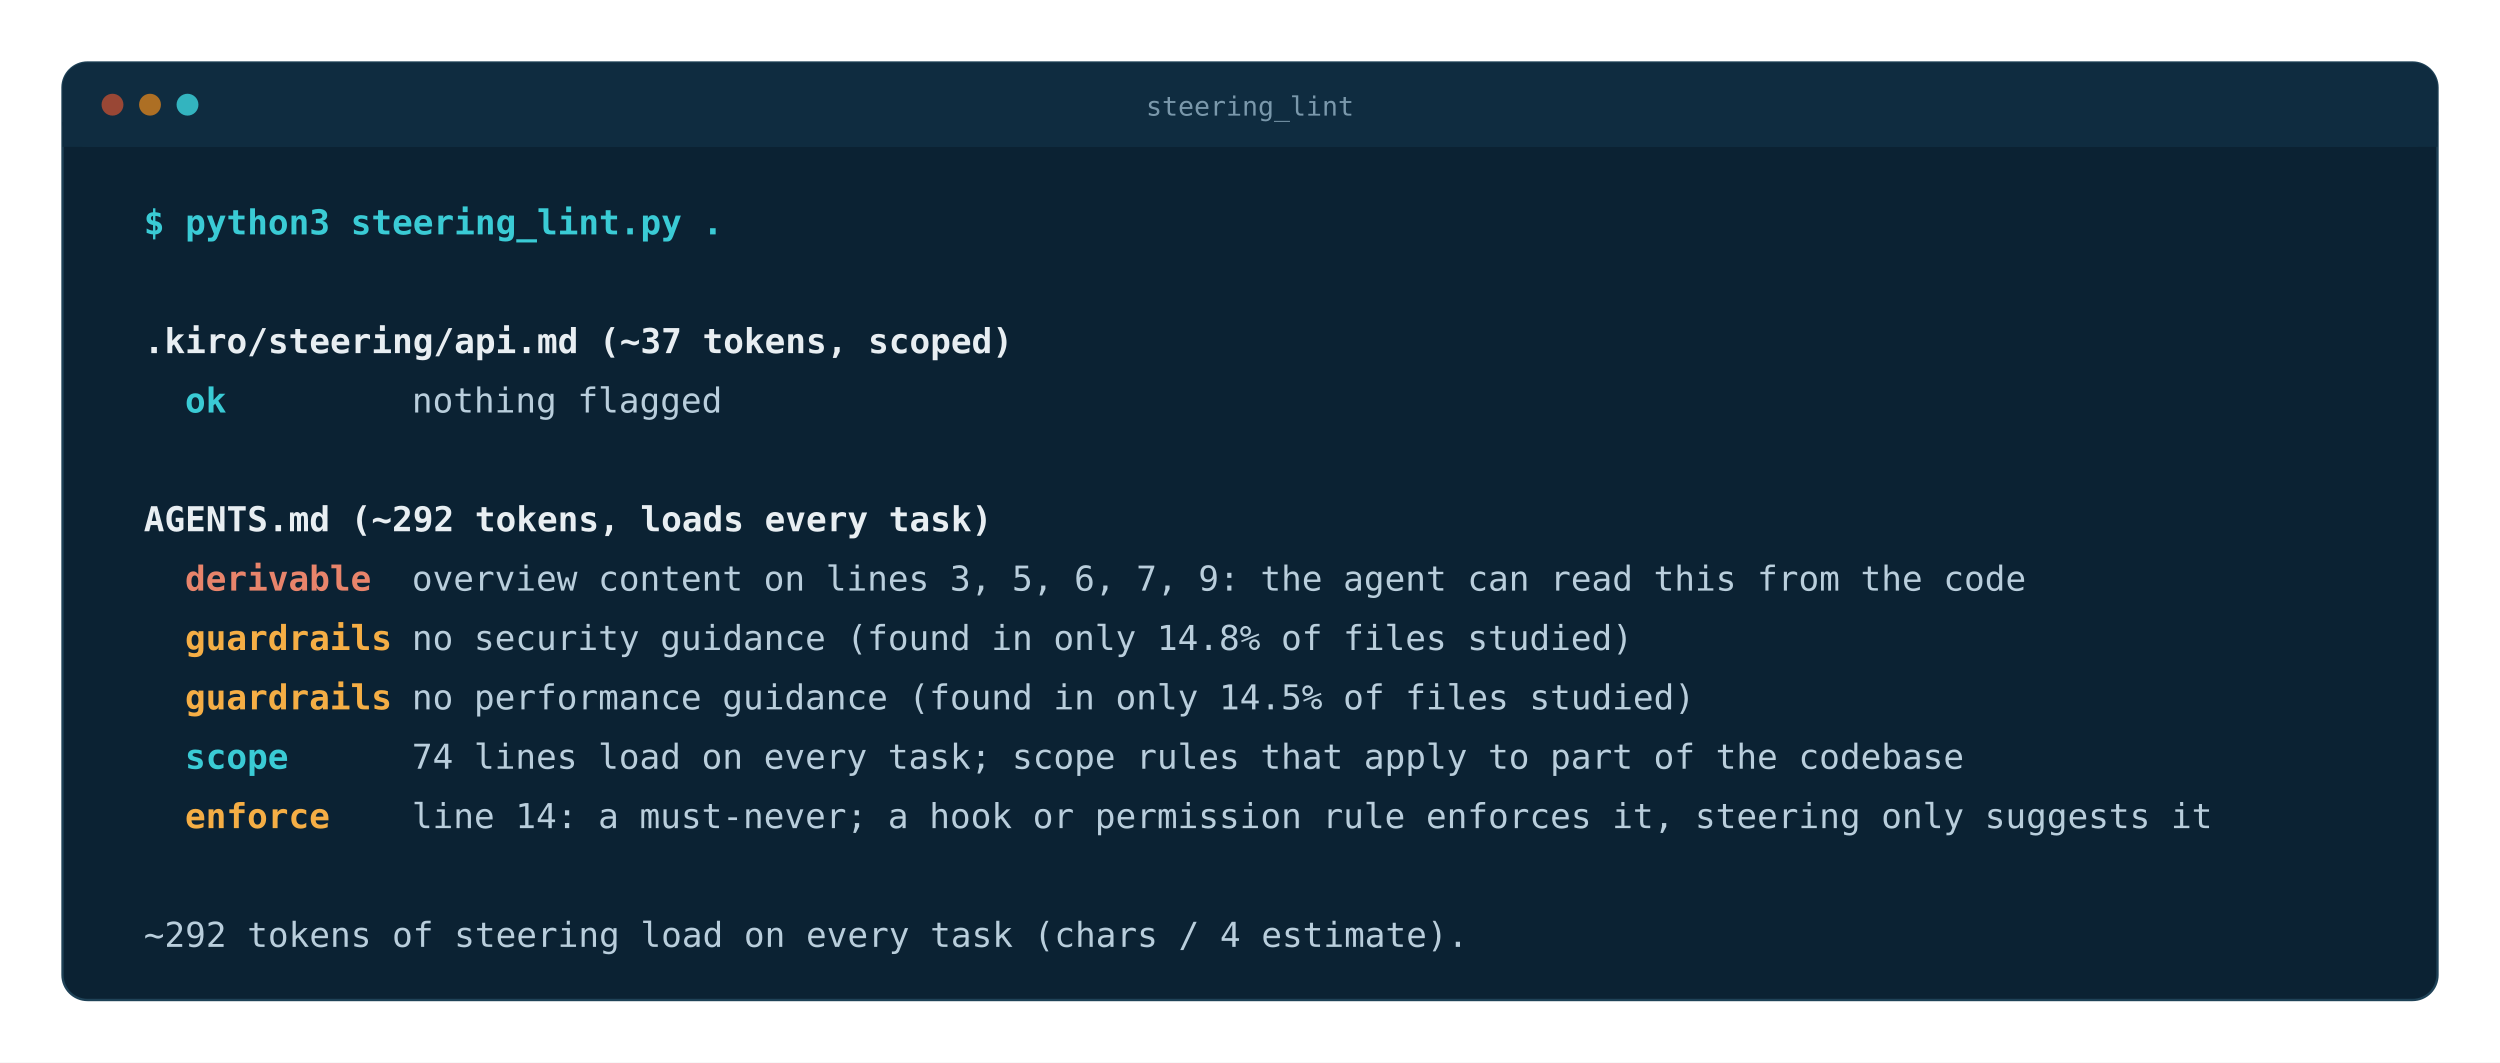
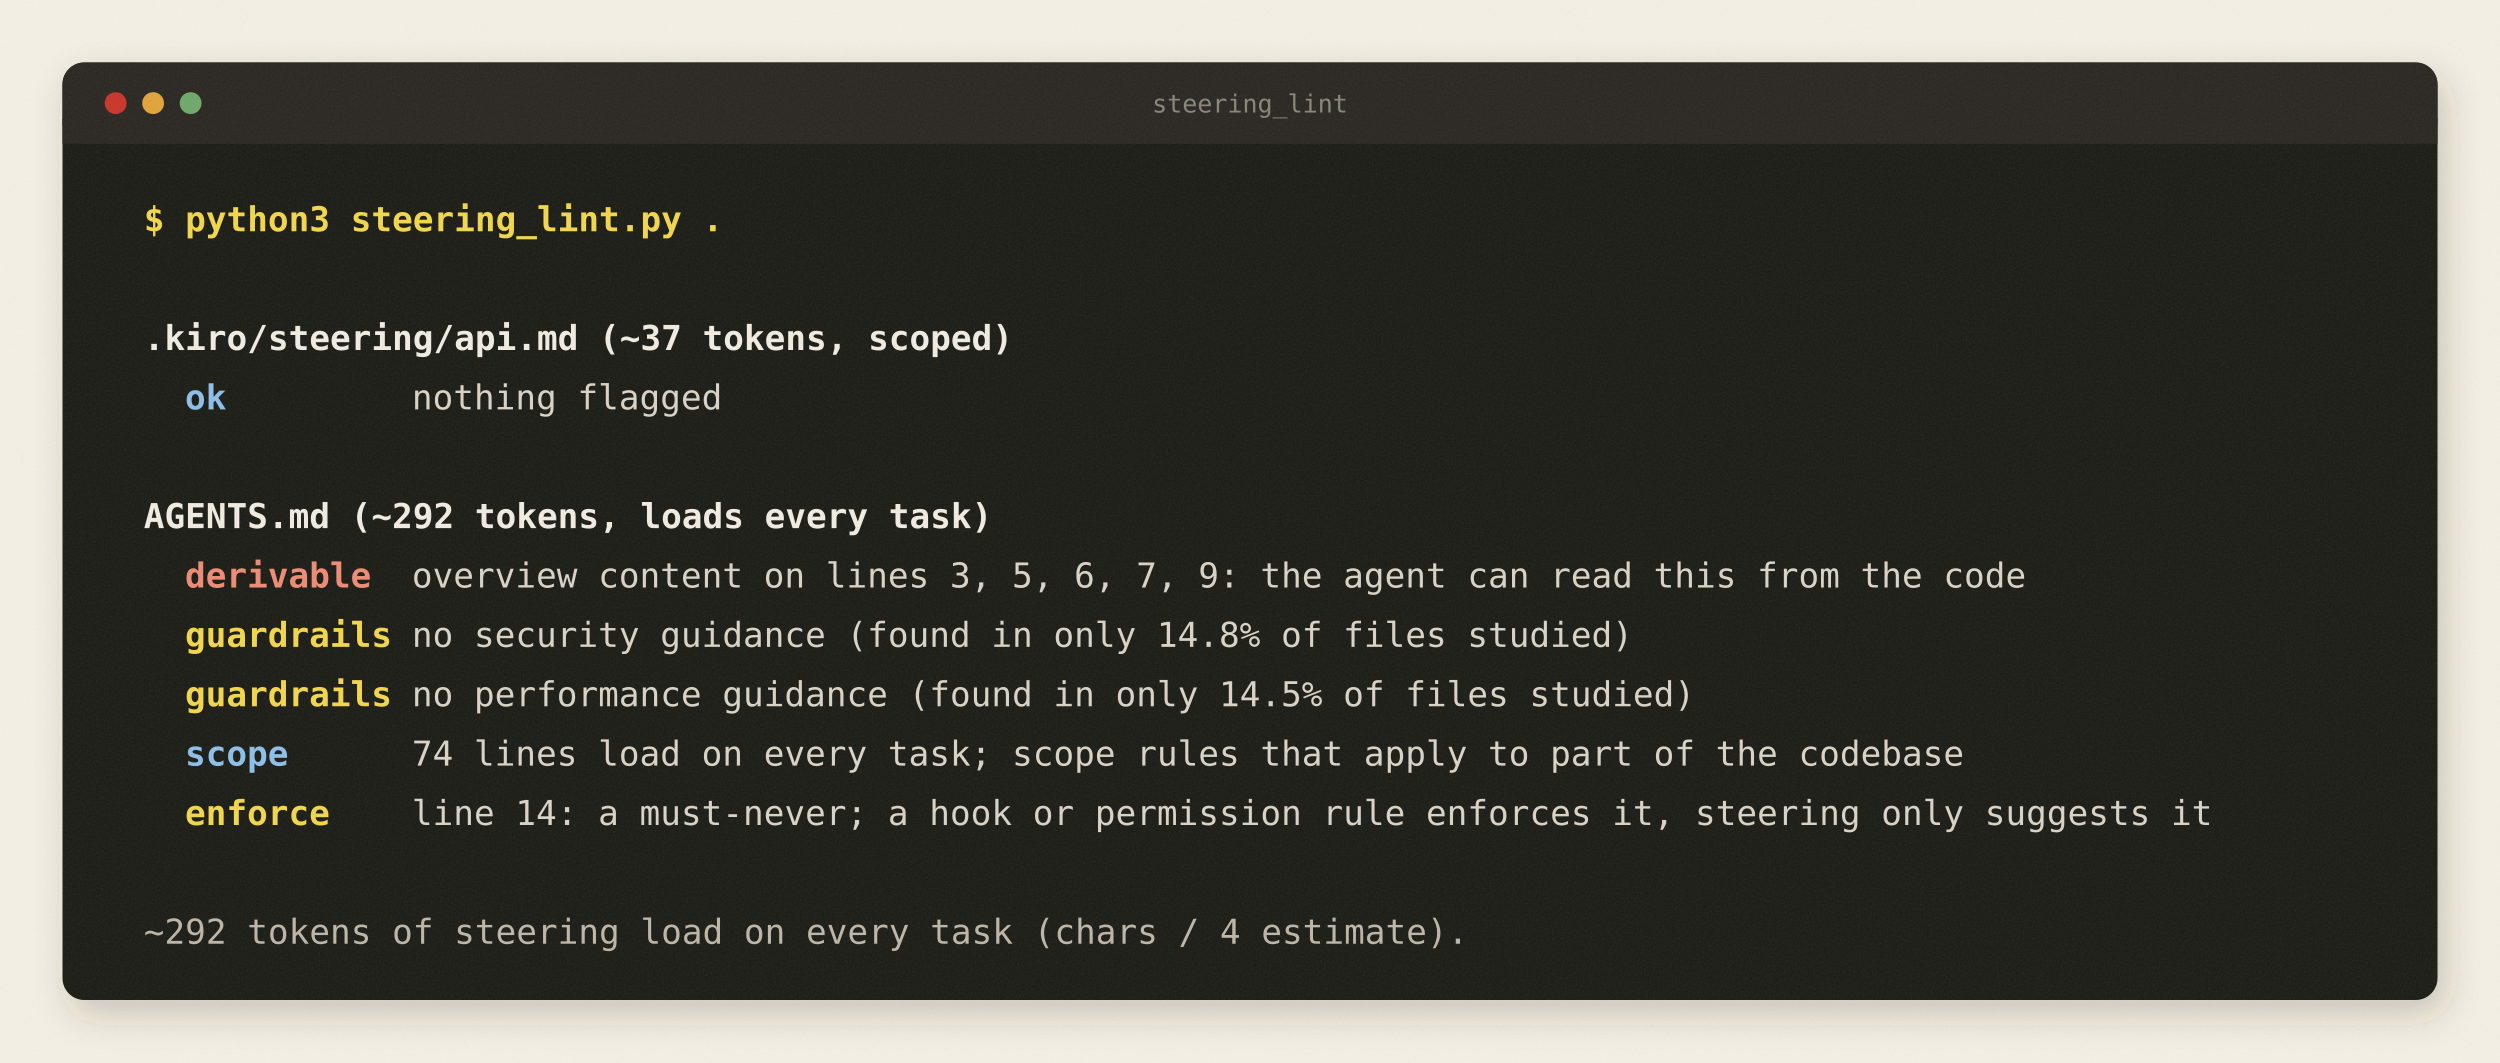
<svg xmlns="http://www.w3.org/2000/svg" width="1600" height="680" viewBox="0 0 1600 680">
+   <style>
+ @font-face{font-family:'Libre Baskerville';src:url(fonts/LibreBaskerville-Variable.ttf);font-weight:400 700}
+ @font-face{font-family:'Libre Baskerville';font-style:italic;src:url(fonts/LibreBaskerville-Italic-Variable.ttf);font-weight:400 700}
+ @font-face{font-family:'IBM Plex Mono';src:url(fonts/IBMPlexMono-Regular.ttf);font-weight:400}
+ @font-face{font-family:'IBM Plex Mono';src:url(fonts/IBMPlexMono-Bold.ttf);font-weight:700}
+ @font-face{font-family:Kalam;src:url(fonts/Kalam-Regular.ttf);font-weight:400}
+ @font-face{font-family:Kalam;src:url(fonts/Kalam-Bold.ttf);font-weight:700}</style>
  <defs>
-     <marker id="head" viewBox="0 0 10 10" refX="9" refY="5" markerWidth="7" markerHeight="7" orient="auto-start-reverse">
-       <path d="M 0 0 L 10 5 L 0 10 z" fill="#5F7285" />
-     </marker>
-     <marker id="headTeal" viewBox="0 0 10 10" refX="9" refY="5" markerWidth="7" markerHeight="7" orient="auto-start-reverse">
-       <path d="M 0 0 L 10 5 L 0 10 z" fill="#0E8F9C" />
-     </marker>
-     <marker id="headAmber" viewBox="0 0 10 10" refX="9" refY="5" markerWidth="7" markerHeight="7" orient="auto-start-reverse">
-       <path d="M 0 0 L 10 5 L 0 10 z" fill="#C97A1E" />
-     </marker>
+     <filter id="grain" x="0" y="0" width="100%" height="100%">
+       <feTurbulence type="fractalNoise" baseFrequency="0.85" numOctaves="2" stitchTiles="stitch" />
+       <feColorMatrix type="saturate" values="0" />
+       <feComponentTransfer>
+         <feFuncA type="linear" slope="0.07" />
+       </feComponentTransfer>
+     </filter>
+     <filter id="stamp" x="-10%" y="-20%" width="120%" height="140%">
+       <feTurbulence type="fractalNoise" baseFrequency="0.55" numOctaves="2" seed="4" result="n" />
+       <feColorMatrix in="n" type="matrix" values="0 0 0 0 1 0 0 0 0 1 0 0 0 0 1 -9 0 0 0 6.2" result="m" />
+       <feComposite in="SourceGraphic" in2="m" operator="in" />
+     </filter>
+     <filter id="lift" x="-10%" y="-10%" width="125%" height="130%">
+       <feDropShadow dx="5" dy="9" stdDeviation="11" flood-color="#3B3023" flood-opacity="0.22" />
+     </filter>
  </defs>
-   <rect width="1600" height="680" fill="#FFFFFF" />
-   <rect x="40" y="40" width="1520" height="600" rx="16" fill="#0B2233" stroke="#1F4257" stroke-width="1.5" />
-   <rect x="40" y="40" width="1520" height="54" rx="16" fill="#0F2C40" />
-   <rect x="40" y="78" width="1520" height="16" fill="#0F2C40" />
-   <circle cx="72" cy="67" r="7" fill="#B14B33" opacity="0.85" />
-   <circle cx="96" cy="67" r="7" fill="#C97A1E" opacity="0.85" />
-   <circle cx="120" cy="67" r="7" fill="#3ACBD5" opacity="0.85" />
-   <text x="800" y="74" font-family="DejaVu Sans Mono, Menlo, monospace" font-size="17" fill="#7A98AB" font-weight="normal" text-anchor="middle" letter-spacing="0" font-style="normal">steering_lint</text>
-   <text x="92" y="150" font-family="DejaVu Sans Mono, Menlo, monospace" font-size="22" fill="#3ACBD5" font-weight="bold" text-anchor="start" letter-spacing="0" font-style="normal">$ python3 steering_lint.py .</text>
-   <text x="92" y="226" font-family="DejaVu Sans Mono, Menlo, monospace" font-size="22" fill="#E8EEF2" font-weight="bold" text-anchor="start" letter-spacing="0" font-style="normal">.kiro/steering/api.md  (~37 tokens, scoped)</text>
-   <text x="118.4" y="264" font-family="DejaVu Sans Mono, Menlo, monospace" font-size="22" fill="#3ACBD5" font-weight="bold" text-anchor="start" letter-spacing="0" font-style="normal">ok</text>
-   <text x="263.6" y="264" font-family="DejaVu Sans Mono, Menlo, monospace" font-size="22" fill="#B9CEDC" font-weight="normal" text-anchor="start" letter-spacing="0" font-style="normal">nothing flagged</text>
-   <text x="92" y="340" font-family="DejaVu Sans Mono, Menlo, monospace" font-size="22" fill="#E8EEF2" font-weight="bold" text-anchor="start" letter-spacing="0" font-style="normal">AGENTS.md  (~292 tokens, loads every task)</text>
-   <text x="118.4" y="378" font-family="DejaVu Sans Mono, Menlo, monospace" font-size="22" fill="#E8846B" font-weight="bold" text-anchor="start" letter-spacing="0" font-style="normal">derivable</text>
-   <text x="263.6" y="378" font-family="DejaVu Sans Mono, Menlo, monospace" font-size="22" fill="#B9CEDC" font-weight="normal" text-anchor="start" letter-spacing="0" font-style="normal">overview content on lines 3, 5, 6, 7, 9: the agent can read this from the code</text>
-   <text x="118.4" y="416" font-family="DejaVu Sans Mono, Menlo, monospace" font-size="22" fill="#F5AE45" font-weight="bold" text-anchor="start" letter-spacing="0" font-style="normal">guardrails</text>
-   <text x="263.6" y="416" font-family="DejaVu Sans Mono, Menlo, monospace" font-size="22" fill="#B9CEDC" font-weight="normal" text-anchor="start" letter-spacing="0" font-style="normal">no security guidance (found in only 14.8% of files studied)</text>
-   <text x="118.4" y="454" font-family="DejaVu Sans Mono, Menlo, monospace" font-size="22" fill="#F5AE45" font-weight="bold" text-anchor="start" letter-spacing="0" font-style="normal">guardrails</text>
-   <text x="263.6" y="454" font-family="DejaVu Sans Mono, Menlo, monospace" font-size="22" fill="#B9CEDC" font-weight="normal" text-anchor="start" letter-spacing="0" font-style="normal">no performance guidance (found in only 14.5% of files studied)</text>
-   <text x="118.4" y="492" font-family="DejaVu Sans Mono, Menlo, monospace" font-size="22" fill="#3ACBD5" font-weight="bold" text-anchor="start" letter-spacing="0" font-style="normal">scope</text>
-   <text x="263.6" y="492" font-family="DejaVu Sans Mono, Menlo, monospace" font-size="22" fill="#B9CEDC" font-weight="normal" text-anchor="start" letter-spacing="0" font-style="normal">74 lines load on every task; scope rules that apply to part of the codebase</text>
-   <text x="118.4" y="530" font-family="DejaVu Sans Mono, Menlo, monospace" font-size="22" fill="#F5AE45" font-weight="bold" text-anchor="start" letter-spacing="0" font-style="normal">enforce</text>
-   <text x="263.6" y="530" font-family="DejaVu Sans Mono, Menlo, monospace" font-size="22" fill="#B9CEDC" font-weight="normal" text-anchor="start" letter-spacing="0" font-style="normal">line 14: a must-never; a hook or permission rule enforces it, steering only suggests it</text>
-   <text x="92" y="606" font-family="DejaVu Sans Mono, Menlo, monospace" font-size="22" fill="#B9CEDC" font-weight="normal" text-anchor="start" letter-spacing="0" font-style="normal">~292 tokens of steering load on every task (chars / 4 estimate).</text>
+   <rect x="-50" y="-50" width="1700" height="1000" fill="#F4EFE4" />
+   <rect x="40" y="40" width="1520" height="600" rx="14" fill="#1E1C19" filter="url(#lift)" />
+   <rect x="40" y="40" width="1520" height="52" rx="14" fill="#2A2723" />
+   <rect x="40" y="76" width="1520" height="16" fill="#2A2723" />
+   <circle cx="74" cy="66" r="7" fill="#C8352B" />
+   <circle cx="98" cy="66" r="7" fill="#E0A43A" />
+   <circle cx="122" cy="66" r="7" fill="#6FA86A" />
+   <text x="800" y="72" font-family="'IBM Plex Mono', Menlo, monospace" font-size="16" fill="#8A8478" font-weight="400" text-anchor="middle" font-style="normal" letter-spacing="0">steering_lint</text>
+   <text x="92" y="148" font-family="'IBM Plex Mono', Menlo, monospace" font-size="22" fill="#F2D64B" font-weight="700" text-anchor="start" font-style="normal" letter-spacing="0">$ python3 steering_lint.py .</text>
+   <text x="92" y="224" font-family="'IBM Plex Mono', Menlo, monospace" font-size="22" fill="#F1ECE2" font-weight="700" text-anchor="start" font-style="normal" letter-spacing="0">.kiro/steering/api.md  (~37 tokens, scoped)</text>
+   <text x="118.4" y="262" font-family="'IBM Plex Mono', Menlo, monospace" font-size="22" fill="#8DBFEA" font-weight="700" text-anchor="start" font-style="normal" letter-spacing="0">ok</text>
+   <text x="263.6" y="262" font-family="'IBM Plex Mono', Menlo, monospace" font-size="22" fill="#D9D3C7" font-weight="400" text-anchor="start" font-style="normal" letter-spacing="0">nothing flagged</text>
+   <text x="92" y="338" font-family="'IBM Plex Mono', Menlo, monospace" font-size="22" fill="#F1ECE2" font-weight="700" text-anchor="start" font-style="normal" letter-spacing="0">AGENTS.md  (~292 tokens, loads every task)</text>
+   <text x="118.4" y="376" font-family="'IBM Plex Mono', Menlo, monospace" font-size="22" fill="#EE8B74" font-weight="700" text-anchor="start" font-style="normal" letter-spacing="0">derivable</text>
+   <text x="263.6" y="376" font-family="'IBM Plex Mono', Menlo, monospace" font-size="22" fill="#D9D3C7" font-weight="400" text-anchor="start" font-style="normal" letter-spacing="0">overview content on lines 3, 5, 6, 7, 9: the agent can read this from the code</text>
+   <text x="118.4" y="414" font-family="'IBM Plex Mono', Menlo, monospace" font-size="22" fill="#F2D64B" font-weight="700" text-anchor="start" font-style="normal" letter-spacing="0">guardrails</text>
+   <text x="263.6" y="414" font-family="'IBM Plex Mono', Menlo, monospace" font-size="22" fill="#D9D3C7" font-weight="400" text-anchor="start" font-style="normal" letter-spacing="0">no security guidance (found in only 14.8% of files studied)</text>
+   <text x="118.4" y="452" font-family="'IBM Plex Mono', Menlo, monospace" font-size="22" fill="#F2D64B" font-weight="700" text-anchor="start" font-style="normal" letter-spacing="0">guardrails</text>
+   <text x="263.6" y="452" font-family="'IBM Plex Mono', Menlo, monospace" font-size="22" fill="#D9D3C7" font-weight="400" text-anchor="start" font-style="normal" letter-spacing="0">no performance guidance (found in only 14.5% of files studied)</text>
+   <text x="118.4" y="490" font-family="'IBM Plex Mono', Menlo, monospace" font-size="22" fill="#8DBFEA" font-weight="700" text-anchor="start" font-style="normal" letter-spacing="0">scope</text>
+   <text x="263.6" y="490" font-family="'IBM Plex Mono', Menlo, monospace" font-size="22" fill="#D9D3C7" font-weight="400" text-anchor="start" font-style="normal" letter-spacing="0">74 lines load on every task; scope rules that apply to part of the codebase</text>
+   <text x="118.4" y="528" font-family="'IBM Plex Mono', Menlo, monospace" font-size="22" fill="#F2D64B" font-weight="700" text-anchor="start" font-style="normal" letter-spacing="0">enforce</text>
+   <text x="263.6" y="528" font-family="'IBM Plex Mono', Menlo, monospace" font-size="22" fill="#D9D3C7" font-weight="400" text-anchor="start" font-style="normal" letter-spacing="0">line 14: a must-never; a hook or permission rule enforces it, steering only suggests it</text>
+   <text x="92" y="604" font-family="'IBM Plex Mono', Menlo, monospace" font-size="22" fill="#BDB6A8" font-weight="400" text-anchor="start" font-style="normal" letter-spacing="0">~292 tokens of steering load on every task (chars / 4 estimate).</text>
+   <rect x="-50" y="-50" width="1700" height="1000" filter="url(#grain)" />
</svg>
